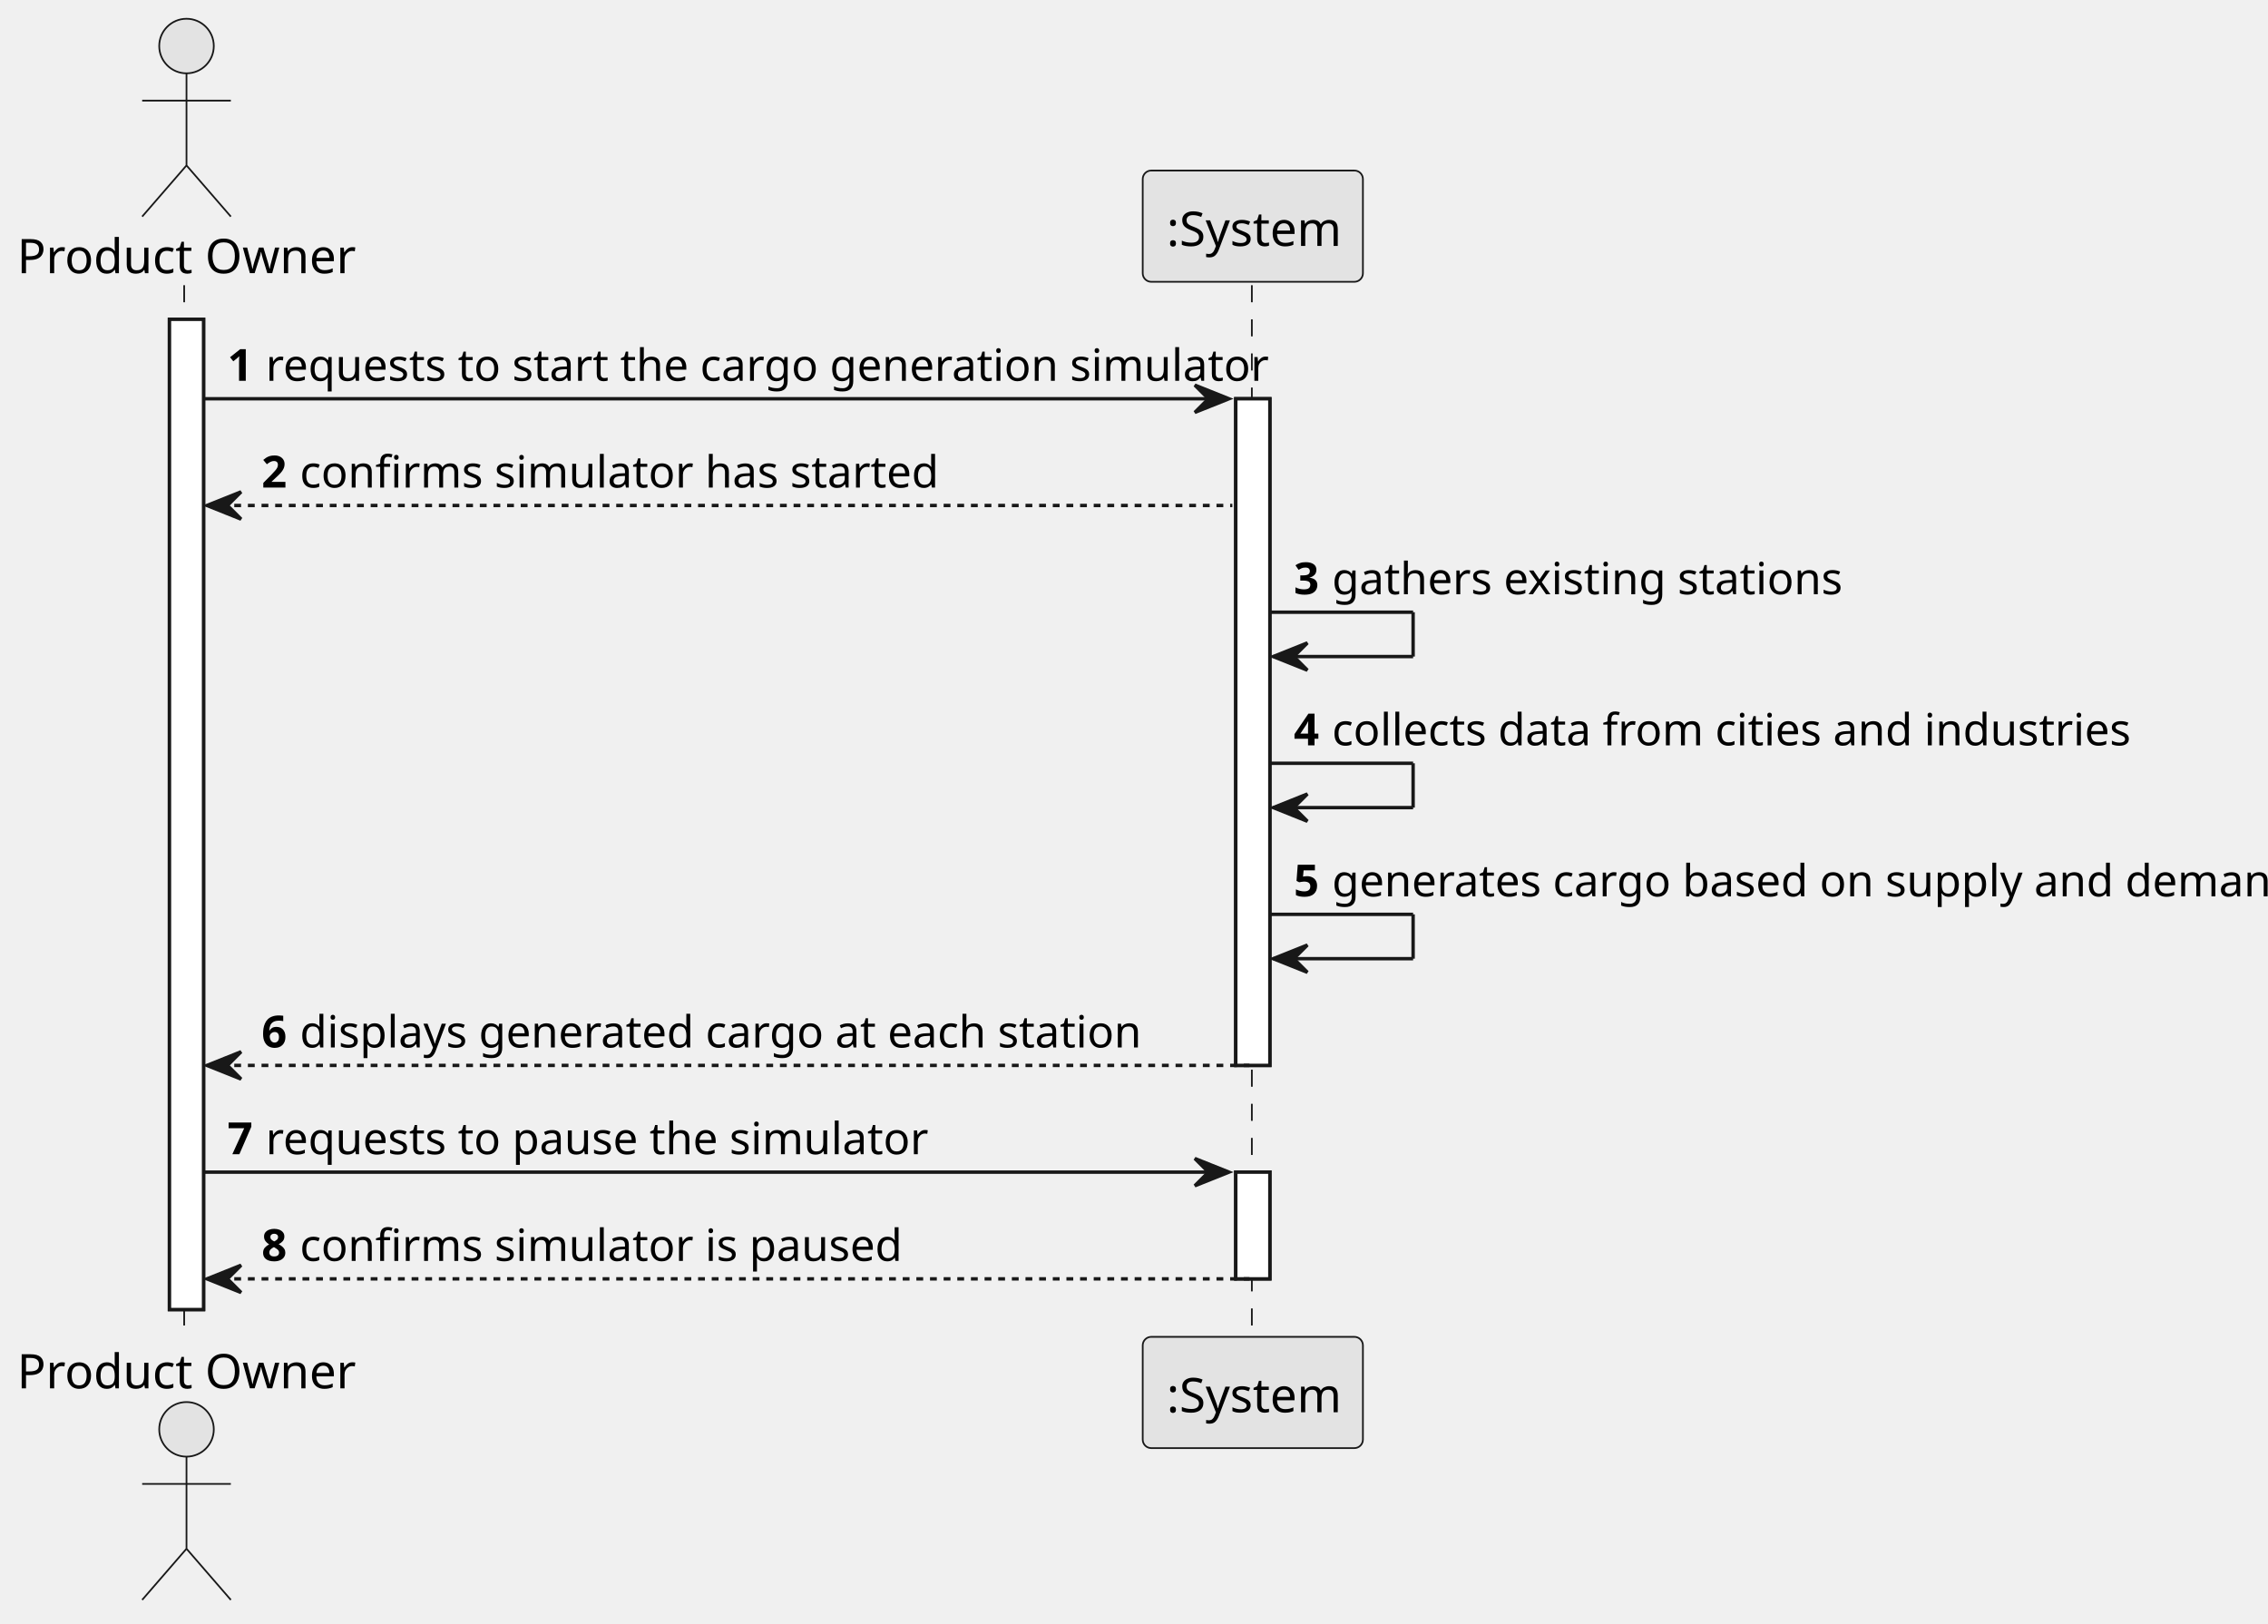
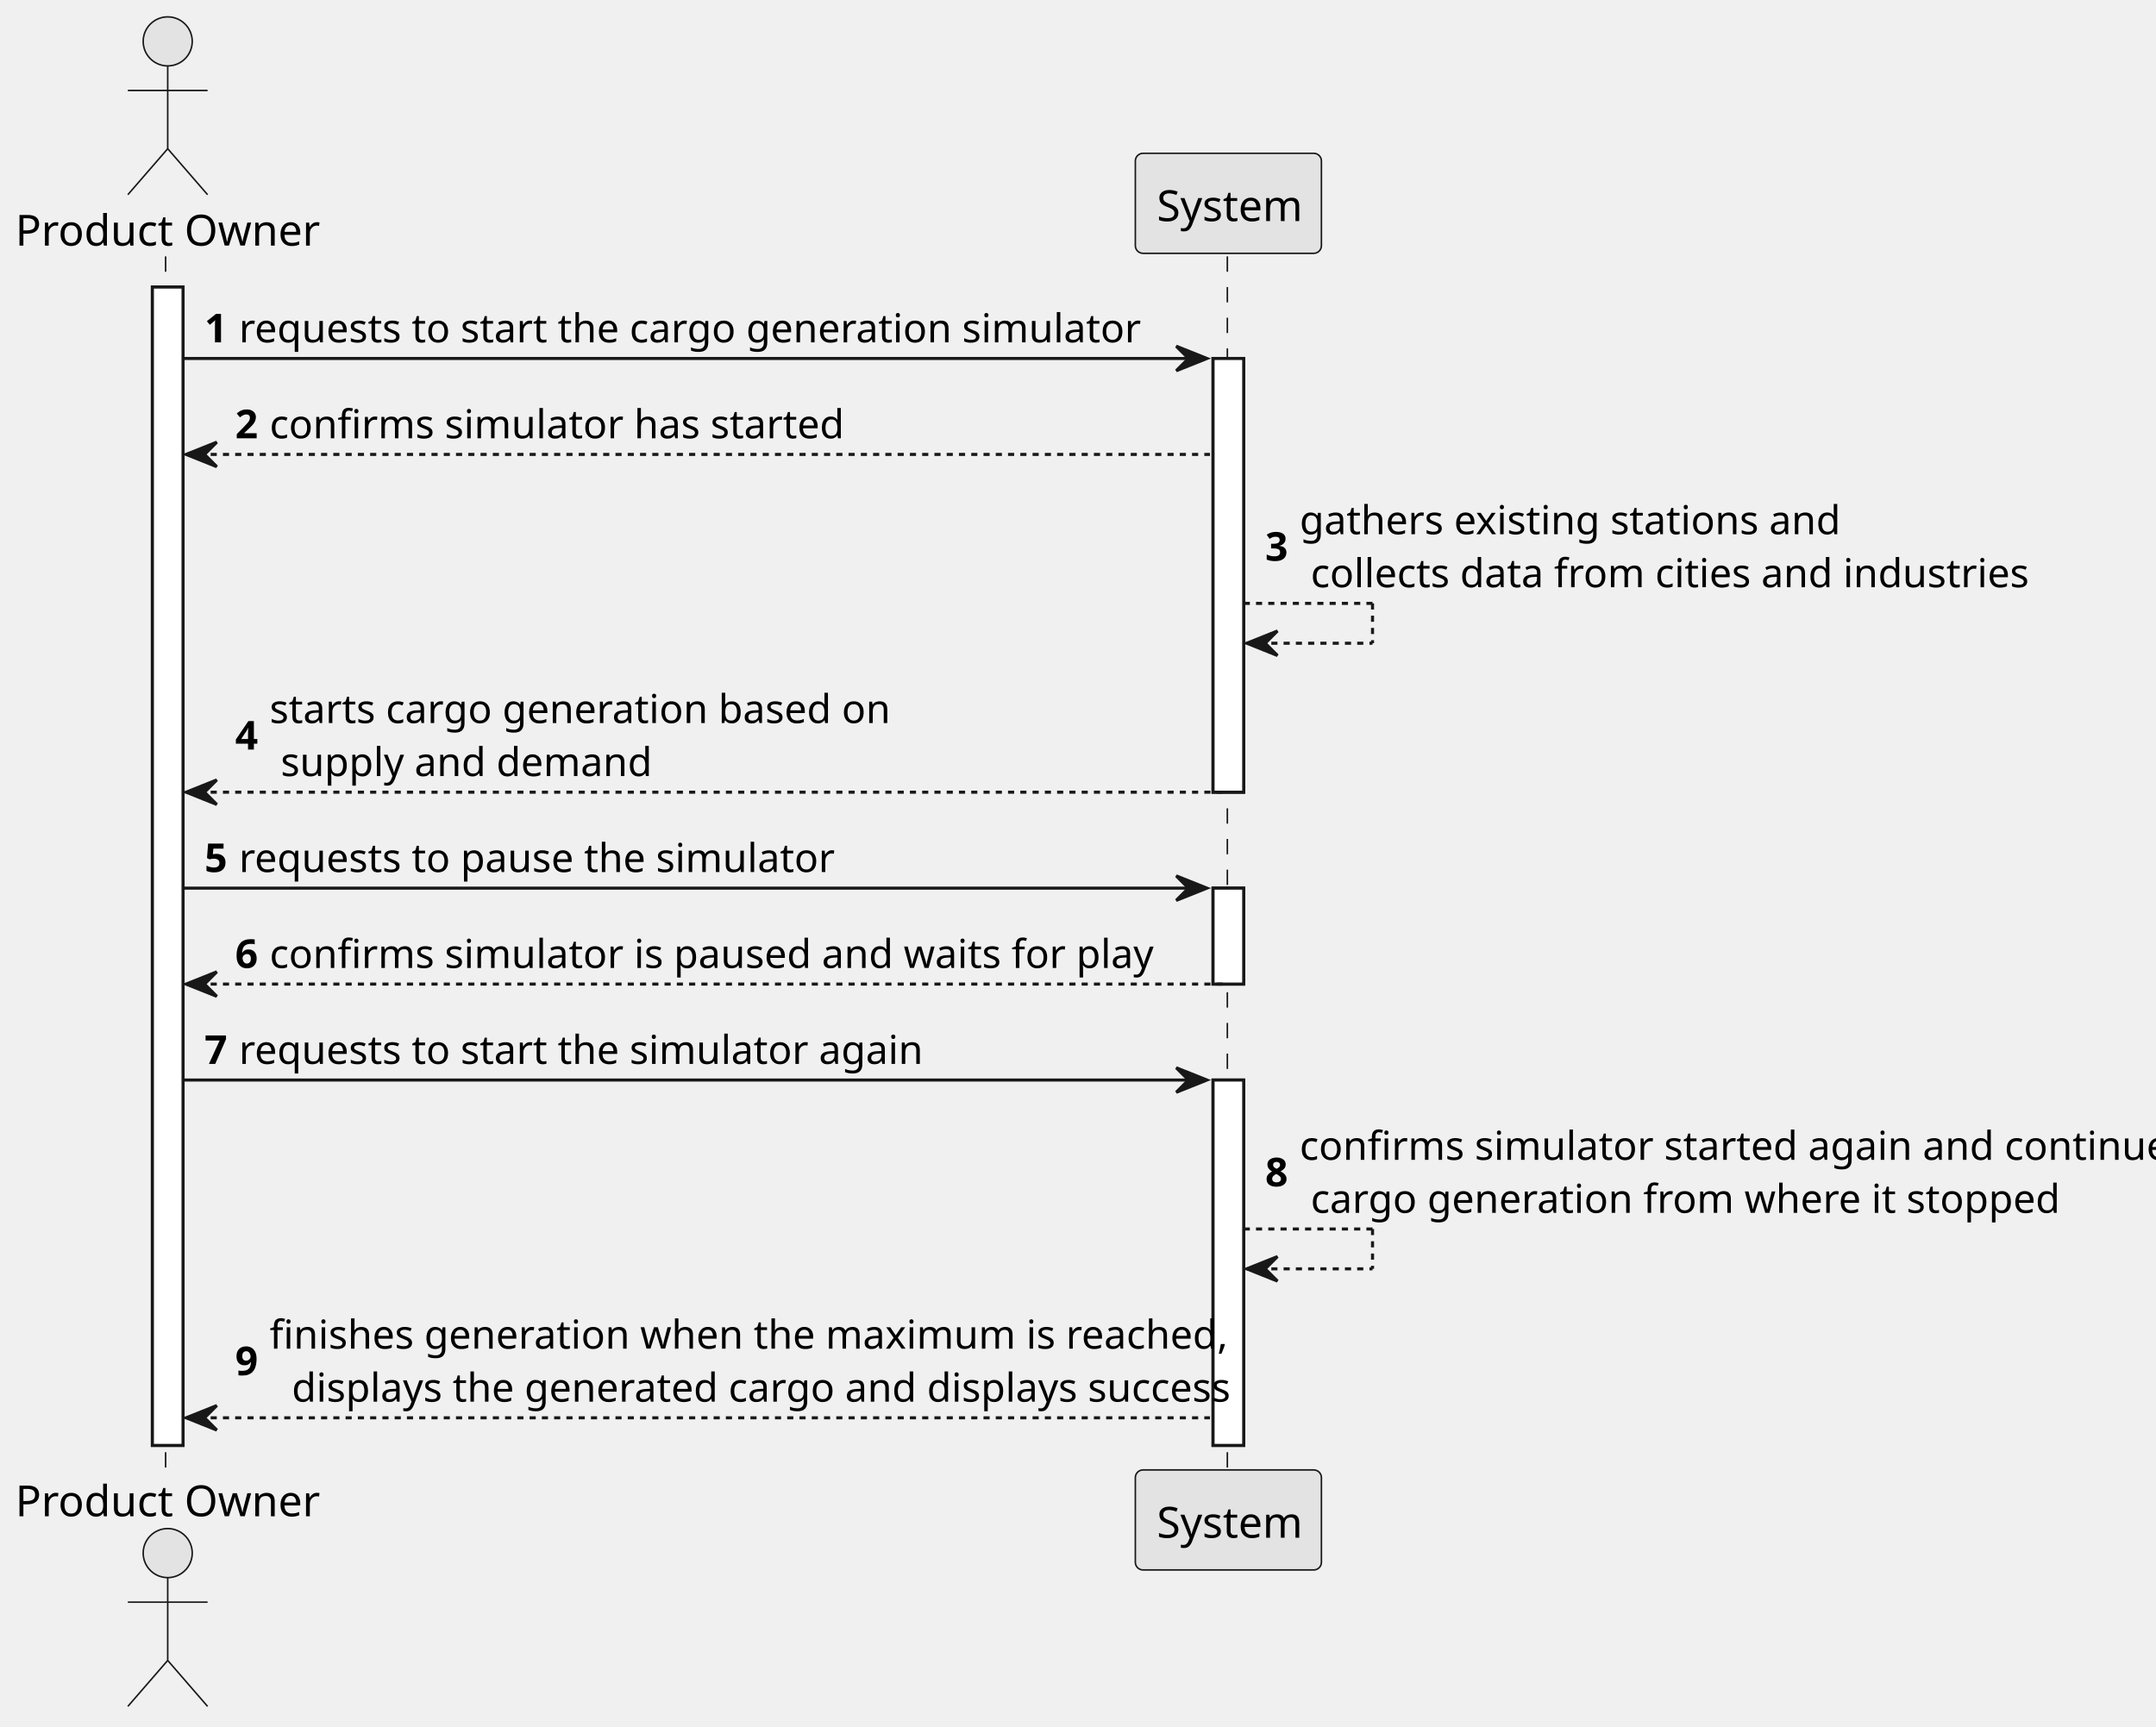
- <svg xmlns="http://www.w3.org/2000/svg" contentStyleType="text/css" height="476px" preserveAspectRatio="none" style="width:665px;height:476px;background:#FFFFFF;" version="1.1" viewBox="0 0 665 476" width="665px" zoomAndPan="magnify">
+ <svg xmlns="http://www.w3.org/2000/svg" contentStyleType="text/css" height="563px" preserveAspectRatio="none" style="width:703px;height:563px;background:#FFFFFF;" version="1.1" viewBox="0 0 703 563" width="703px" zoomAndPan="magnify">
  <defs />
  <g>
-     <rect fill="#FFFFFF" height="290.328" style="stroke:#181818;stroke-width:1.0;" width="10" x="49.686" y="93.621" />
-     <rect fill="#FFFFFF" height="195.455" style="stroke:#181818;stroke-width:1.0;" width="10" x="362.338" y="116.912" />
-     <rect fill="#FFFFFF" height="31.291" style="stroke:#181818;stroke-width:1.0;" width="10" x="362.338" y="343.658" />
-     <line style="stroke:#181818;stroke-width:0.5;stroke-dasharray:5.0,5.0;" x1="54" x2="54" y1="83.621" y2="392.949" />
-     <line style="stroke:#181818;stroke-width:0.5;stroke-dasharray:5.0,5.0;" x1="367.056" x2="367.056" y1="83.621" y2="392.949" />
+     <rect fill="#FFFFFF" height="377.783" style="stroke:#181818;stroke-width:1.0;" width="10" x="49.686" y="93.621" />
+     <rect fill="#FFFFFF" height="141.455" style="stroke:#181818;stroke-width:1.0;" width="10" x="395.535" y="116.912" />
+     <rect fill="#FFFFFF" height="31.291" style="stroke:#181818;stroke-width:1.0;" width="10" x="395.535" y="289.658" />
+     <rect fill="#FFFFFF" height="119.164" style="stroke:#181818;stroke-width:1.0;" width="10" x="395.535" y="352.24" />
+     <line style="stroke:#181818;stroke-width:0.5;stroke-dasharray:5.0,5.0;" x1="54" x2="54" y1="83.621" y2="480.404" />
+     <line style="stroke:#181818;stroke-width:0.5;stroke-dasharray:5.0,5.0;" x1="400.197" x2="400.197" y1="83.621" y2="480.404" />
    <text fill="#000000" font-family="sans-serif" font-size="14" lengthAdjust="spacing" textLength="93.372" x="5" y="80.107">Product Owner</text>
    <ellipse cx="54.686" cy="13.5" fill="#E3E3E3" rx="8" ry="8" style="stroke:#181818;stroke-width:0.5;" />
    <path d="M54.686,21.5 L54.686,48.5 M41.686,29.5 L67.686,29.5 M54.686,48.5 L41.686,63.5 M54.686,48.5 L67.686,63.5 " fill="none" style="stroke:#181818;stroke-width:0.5;" />
-     <text fill="#000000" font-family="sans-serif" font-size="14" lengthAdjust="spacing" textLength="93.372" x="5" y="407.057">Product Owner</text>
-     <ellipse cx="54.686" cy="419.07" fill="#E3E3E3" rx="8" ry="8" style="stroke:#181818;stroke-width:0.5;" />
-     <path d="M54.686,427.07 L54.686,454.07 M41.686,435.07 L67.686,435.07 M54.686,454.07 L41.686,469.07 M54.686,454.07 L67.686,469.07 " fill="none" style="stroke:#181818;stroke-width:0.5;" />
-     <rect fill="#E3E3E3" height="32.621" rx="2.5" ry="2.5" style="stroke:#181818;stroke-width:0.5;" width="64.565" x="335.056" y="50" />
-     <text fill="#000000" font-family="sans-serif" font-size="14" lengthAdjust="spacing" textLength="50.565" x="342.056" y="72.107">:System</text>
-     <rect fill="#E3E3E3" height="32.621" rx="2.5" ry="2.5" style="stroke:#181818;stroke-width:0.5;" width="64.565" x="335.056" y="391.949" />
-     <text fill="#000000" font-family="sans-serif" font-size="14" lengthAdjust="spacing" textLength="50.565" x="342.056" y="414.057">:System</text>
-     <rect fill="#FFFFFF" height="290.328" style="stroke:#181818;stroke-width:1.0;" width="10" x="49.686" y="93.621" />
-     <rect fill="#FFFFFF" height="195.455" style="stroke:#181818;stroke-width:1.0;" width="10" x="362.338" y="116.912" />
-     <rect fill="#FFFFFF" height="31.291" style="stroke:#181818;stroke-width:1.0;" width="10" x="362.338" y="343.658" />
-     <polygon fill="#181818" points="350.338,112.912,360.338,116.912,350.338,120.912,354.338,116.912" style="stroke:#181818;stroke-width:1.0;" />
-     <line style="stroke:#181818;stroke-width:1.0;" x1="59.686" x2="356.338" y1="116.912" y2="116.912" />
+     <text fill="#000000" font-family="sans-serif" font-size="14" lengthAdjust="spacing" textLength="93.372" x="5" y="494.512">Product Owner</text>
+     <ellipse cx="54.686" cy="506.525" fill="#E3E3E3" rx="8" ry="8" style="stroke:#181818;stroke-width:0.5;" />
+     <path d="M54.686,514.525 L54.686,541.525 M41.686,522.525 L67.686,522.525 M54.686,541.525 L41.686,556.525 M54.686,541.525 L67.686,556.525 " fill="none" style="stroke:#181818;stroke-width:0.5;" />
+     <rect fill="#E3E3E3" height="32.621" rx="2.5" ry="2.5" style="stroke:#181818;stroke-width:0.5;" width="60.676" x="370.197" y="50" />
+     <text fill="#000000" font-family="sans-serif" font-size="14" lengthAdjust="spacing" textLength="46.676" x="377.197" y="72.107">System</text>
+     <rect fill="#E3E3E3" height="32.621" rx="2.5" ry="2.5" style="stroke:#181818;stroke-width:0.5;" width="60.676" x="370.197" y="479.404" />
+     <text fill="#000000" font-family="sans-serif" font-size="14" lengthAdjust="spacing" textLength="46.676" x="377.197" y="501.512">System</text>
+     <rect fill="#FFFFFF" height="377.783" style="stroke:#181818;stroke-width:1.0;" width="10" x="49.686" y="93.621" />
+     <rect fill="#FFFFFF" height="141.455" style="stroke:#181818;stroke-width:1.0;" width="10" x="395.535" y="116.912" />
+     <rect fill="#FFFFFF" height="31.291" style="stroke:#181818;stroke-width:1.0;" width="10" x="395.535" y="289.658" />
+     <rect fill="#FFFFFF" height="119.164" style="stroke:#181818;stroke-width:1.0;" width="10" x="395.535" y="352.24" />
+     <polygon fill="#181818" points="383.535,112.912,393.535,116.912,383.535,120.912,387.535,116.912" style="stroke:#181818;stroke-width:1.0;" />
+     <line style="stroke:#181818;stroke-width:1.0;" x1="59.686" x2="389.535" y1="116.912" y2="116.912" />
    <text fill="#000000" font-family="sans-serif" font-size="13" font-weight="bold" lengthAdjust="spacing" textLength="7.23" x="66.686" y="111.649">1</text>
    <text fill="#000000" font-family="sans-serif" font-size="13" lengthAdjust="spacing" textLength="272.422" x="77.916" y="111.649">requests to start the cargo generation simulator</text>
    <polygon fill="#181818" points="70.686,144.203,60.686,148.203,70.686,152.203,66.686,148.203" style="stroke:#181818;stroke-width:1.0;" />
-     <line style="stroke:#181818;stroke-width:1.0;stroke-dasharray:2.0,2.0;" x1="64.686" x2="361.338" y1="148.203" y2="148.203" />
+     <line style="stroke:#181818;stroke-width:1.0;stroke-dasharray:2.0,2.0;" x1="64.686" x2="394.535" y1="148.203" y2="148.203" />
    <text fill="#000000" font-family="sans-serif" font-size="13" font-weight="bold" lengthAdjust="spacing" textLength="7.23" x="76.686" y="142.94">2</text>
    <text fill="#000000" font-family="sans-serif" font-size="13" lengthAdjust="spacing" textLength="173.393" x="87.916" y="142.94">confirms simulator has started</text>
-     <line style="stroke:#181818;stroke-width:1.0;" x1="372.338" x2="414.338" y1="179.494" y2="179.494" />
-     <line style="stroke:#181818;stroke-width:1.0;" x1="414.338" x2="414.338" y1="179.494" y2="192.494" />
-     <line style="stroke:#181818;stroke-width:1.0;" x1="373.338" x2="414.338" y1="192.494" y2="192.494" />
-     <polygon fill="#181818" points="383.338,188.494,373.338,192.494,383.338,196.494,379.338,192.494" style="stroke:#181818;stroke-width:1.0;" />
-     <text fill="#000000" font-family="sans-serif" font-size="13" font-weight="bold" lengthAdjust="spacing" textLength="7.23" x="379.338" y="174.231">3</text>
-     <text fill="#000000" font-family="sans-serif" font-size="13" lengthAdjust="spacing" textLength="139.464" x="390.568" y="174.231">gathers existing stations</text>
-     <line style="stroke:#181818;stroke-width:1.0;" x1="372.338" x2="414.338" y1="223.785" y2="223.785" />
-     <line style="stroke:#181818;stroke-width:1.0;" x1="414.338" x2="414.338" y1="223.785" y2="236.785" />
-     <line style="stroke:#181818;stroke-width:1.0;" x1="373.338" x2="414.338" y1="236.785" y2="236.785" />
-     <polygon fill="#181818" points="383.338,232.785,373.338,236.785,383.338,240.785,379.338,236.785" style="stroke:#181818;stroke-width:1.0;" />
-     <text fill="#000000" font-family="sans-serif" font-size="13" font-weight="bold" lengthAdjust="spacing" textLength="7.23" x="379.338" y="218.523">4</text>
-     <text fill="#000000" font-family="sans-serif" font-size="13" lengthAdjust="spacing" textLength="219.654" x="390.568" y="218.523">collects data from cities and industries</text>
-     <line style="stroke:#181818;stroke-width:1.0;" x1="372.338" x2="414.338" y1="268.076" y2="268.076" />
-     <line style="stroke:#181818;stroke-width:1.0;" x1="414.338" x2="414.338" y1="268.076" y2="281.076" />
-     <line style="stroke:#181818;stroke-width:1.0;" x1="373.338" x2="414.338" y1="281.076" y2="281.076" />
-     <polygon fill="#181818" points="383.338,277.076,373.338,281.076,383.338,285.076,379.338,281.076" style="stroke:#181818;stroke-width:1.0;" />
-     <text fill="#000000" font-family="sans-serif" font-size="13" font-weight="bold" lengthAdjust="spacing" textLength="7.23" x="379.338" y="262.813">5</text>
-     <text fill="#000000" font-family="sans-serif" font-size="13" lengthAdjust="spacing" textLength="268.138" x="390.568" y="262.813">generates cargo based on supply and demand</text>
-     <polygon fill="#181818" points="70.686,308.367,60.686,312.367,70.686,316.367,66.686,312.367" style="stroke:#181818;stroke-width:1.0;" />
-     <line style="stroke:#181818;stroke-width:1.0;stroke-dasharray:2.0,2.0;" x1="64.686" x2="366.338" y1="312.367" y2="312.367" />
-     <text fill="#000000" font-family="sans-serif" font-size="13" font-weight="bold" lengthAdjust="spacing" textLength="7.23" x="76.686" y="307.104">6</text>
-     <text fill="#000000" font-family="sans-serif" font-size="13" lengthAdjust="spacing" textLength="233.429" x="87.916" y="307.104">displays generated cargo at each station</text>
-     <polygon fill="#181818" points="350.338,339.658,360.338,343.658,350.338,347.658,354.338,343.658" style="stroke:#181818;stroke-width:1.0;" />
-     <line style="stroke:#181818;stroke-width:1.0;" x1="59.686" x2="356.338" y1="343.658" y2="343.658" />
-     <text fill="#000000" font-family="sans-serif" font-size="13" font-weight="bold" lengthAdjust="spacing" textLength="7.23" x="66.686" y="338.396">7</text>
-     <text fill="#000000" font-family="sans-serif" font-size="13" lengthAdjust="spacing" textLength="181.378" x="77.916" y="338.396">requests to pause the simulator</text>
-     <polygon fill="#181818" points="70.686,370.949,60.686,374.949,70.686,378.949,66.686,374.949" style="stroke:#181818;stroke-width:1.0;" />
-     <line style="stroke:#181818;stroke-width:1.0;stroke-dasharray:2.0,2.0;" x1="64.686" x2="366.338" y1="374.949" y2="374.949" />
-     <text fill="#000000" font-family="sans-serif" font-size="13" font-weight="bold" lengthAdjust="spacing" textLength="7.23" x="76.686" y="369.687">8</text>
-     <text fill="#000000" font-family="sans-serif" font-size="13" lengthAdjust="spacing" textLength="164.728" x="87.916" y="369.687">confirms simulator is paused</text>
+     <line style="stroke:#181818;stroke-width:1.0;stroke-dasharray:2.0,2.0;" x1="405.535" x2="447.535" y1="196.785" y2="196.785" />
+     <line style="stroke:#181818;stroke-width:1.0;stroke-dasharray:2.0,2.0;" x1="447.535" x2="447.535" y1="196.785" y2="209.785" />
+     <line style="stroke:#181818;stroke-width:1.0;stroke-dasharray:2.0,2.0;" x1="406.535" x2="447.535" y1="209.785" y2="209.785" />
+     <polygon fill="#181818" points="416.535,205.785,406.535,209.785,416.535,213.785,412.535,209.785" style="stroke:#181818;stroke-width:1.0;" />
+     <text fill="#000000" font-family="sans-serif" font-size="13" font-weight="bold" lengthAdjust="spacing" textLength="7.23" x="412.535" y="182.877">3</text>
+     <text fill="#000000" font-family="sans-serif" font-size="13" lengthAdjust="spacing" textLength="164.766" x="423.765" y="174.231">gathers existing stations and</text>
+     <text fill="#000000" font-family="sans-serif" font-size="13" lengthAdjust="spacing" textLength="223.266" x="427.377" y="191.523">collects data from  cities and industries</text>
+     <polygon fill="#181818" points="70.686,254.367,60.686,258.367,70.686,262.367,66.686,258.367" style="stroke:#181818;stroke-width:1.0;" />
+     <line style="stroke:#181818;stroke-width:1.0;stroke-dasharray:2.0,2.0;" x1="64.686" x2="399.535" y1="258.367" y2="258.367" />
+     <text fill="#000000" font-family="sans-serif" font-size="13" font-weight="bold" lengthAdjust="spacing" textLength="7.23" x="76.686" y="244.459">4</text>
+     <text fill="#000000" font-family="sans-serif" font-size="13" lengthAdjust="spacing" textLength="190.068" x="87.916" y="235.814">starts cargo generation based on</text>
+     <text fill="#000000" font-family="sans-serif" font-size="13" lengthAdjust="spacing" textLength="113.471" x="91.528" y="253.105">supply and demand</text>
+     <polygon fill="#181818" points="383.535,285.658,393.535,289.658,383.535,293.658,387.535,289.658" style="stroke:#181818;stroke-width:1.0;" />
+     <line style="stroke:#181818;stroke-width:1.0;" x1="59.686" x2="389.535" y1="289.658" y2="289.658" />
+     <text fill="#000000" font-family="sans-serif" font-size="13" font-weight="bold" lengthAdjust="spacing" textLength="7.23" x="66.686" y="284.396">5</text>
+     <text fill="#000000" font-family="sans-serif" font-size="13" lengthAdjust="spacing" textLength="181.378" x="77.916" y="284.396">requests to pause the simulator</text>
+     <polygon fill="#181818" points="70.686,316.949,60.686,320.949,70.686,324.949,66.686,320.949" style="stroke:#181818;stroke-width:1.0;" />
+     <line style="stroke:#181818;stroke-width:1.0;stroke-dasharray:2.0,2.0;" x1="64.686" x2="399.535" y1="320.949" y2="320.949" />
+     <text fill="#000000" font-family="sans-serif" font-size="13" font-weight="bold" lengthAdjust="spacing" textLength="7.23" x="76.686" y="315.687">6</text>
+     <text fill="#000000" font-family="sans-serif" font-size="13" lengthAdjust="spacing" textLength="269.502" x="87.916" y="315.687">confirms simulator is paused and waits for play</text>
+     <polygon fill="#181818" points="383.535,348.24,393.535,352.24,383.535,356.24,387.535,352.24" style="stroke:#181818;stroke-width:1.0;" />
+     <line style="stroke:#181818;stroke-width:1.0;" x1="59.686" x2="389.535" y1="352.24" y2="352.24" />
+     <text fill="#000000" font-family="sans-serif" font-size="13" font-weight="bold" lengthAdjust="spacing" textLength="7.23" x="66.686" y="346.978">7</text>
+     <text fill="#000000" font-family="sans-serif" font-size="13" lengthAdjust="spacing" textLength="206.661" x="77.916" y="346.978">requests to start the simulator again</text>
+     <line style="stroke:#181818;stroke-width:1.0;stroke-dasharray:2.0,2.0;" x1="405.535" x2="447.535" y1="400.822" y2="400.822" />
+     <line style="stroke:#181818;stroke-width:1.0;stroke-dasharray:2.0,2.0;" x1="447.535" x2="447.535" y1="400.822" y2="413.822" />
+     <line style="stroke:#181818;stroke-width:1.0;stroke-dasharray:2.0,2.0;" x1="406.535" x2="447.535" y1="413.822" y2="413.822" />
+     <polygon fill="#181818" points="416.535,409.822,406.535,413.822,416.535,417.822,412.535,413.822" style="stroke:#181818;stroke-width:1.0;" />
+     <text fill="#000000" font-family="sans-serif" font-size="13" font-weight="bold" lengthAdjust="spacing" textLength="7.23" x="412.535" y="386.914">8</text>
+     <text fill="#000000" font-family="sans-serif" font-size="13" lengthAdjust="spacing" textLength="268.804" x="423.765" y="378.269">confirms simulator started again and continues</text>
+     <text fill="#000000" font-family="sans-serif" font-size="13" lengthAdjust="spacing" textLength="226.186" x="427.377" y="395.56">cargo generation from where it stopped</text>
+     <polygon fill="#181818" points="70.686,458.404,60.686,462.404,70.686,466.404,66.686,462.404" style="stroke:#181818;stroke-width:1.0;" />
+     <line style="stroke:#181818;stroke-width:1.0;stroke-dasharray:2.0,2.0;" x1="64.686" x2="394.535" y1="462.404" y2="462.404" />
+     <text fill="#000000" font-family="sans-serif" font-size="13" font-weight="bold" lengthAdjust="spacing" textLength="7.23" x="76.686" y="448.496">9</text>
+     <text fill="#000000" font-family="sans-serif" font-size="13" lengthAdjust="spacing" textLength="292.652" x="87.916" y="439.851">finishes generation when the maximum is reached,</text>
+     <text fill="#000000" font-family="sans-serif" font-size="13" lengthAdjust="spacing" textLength="293.395" x="95.14" y="457.142">displays the generated cargo and displays success</text>
  </g>
</svg>
